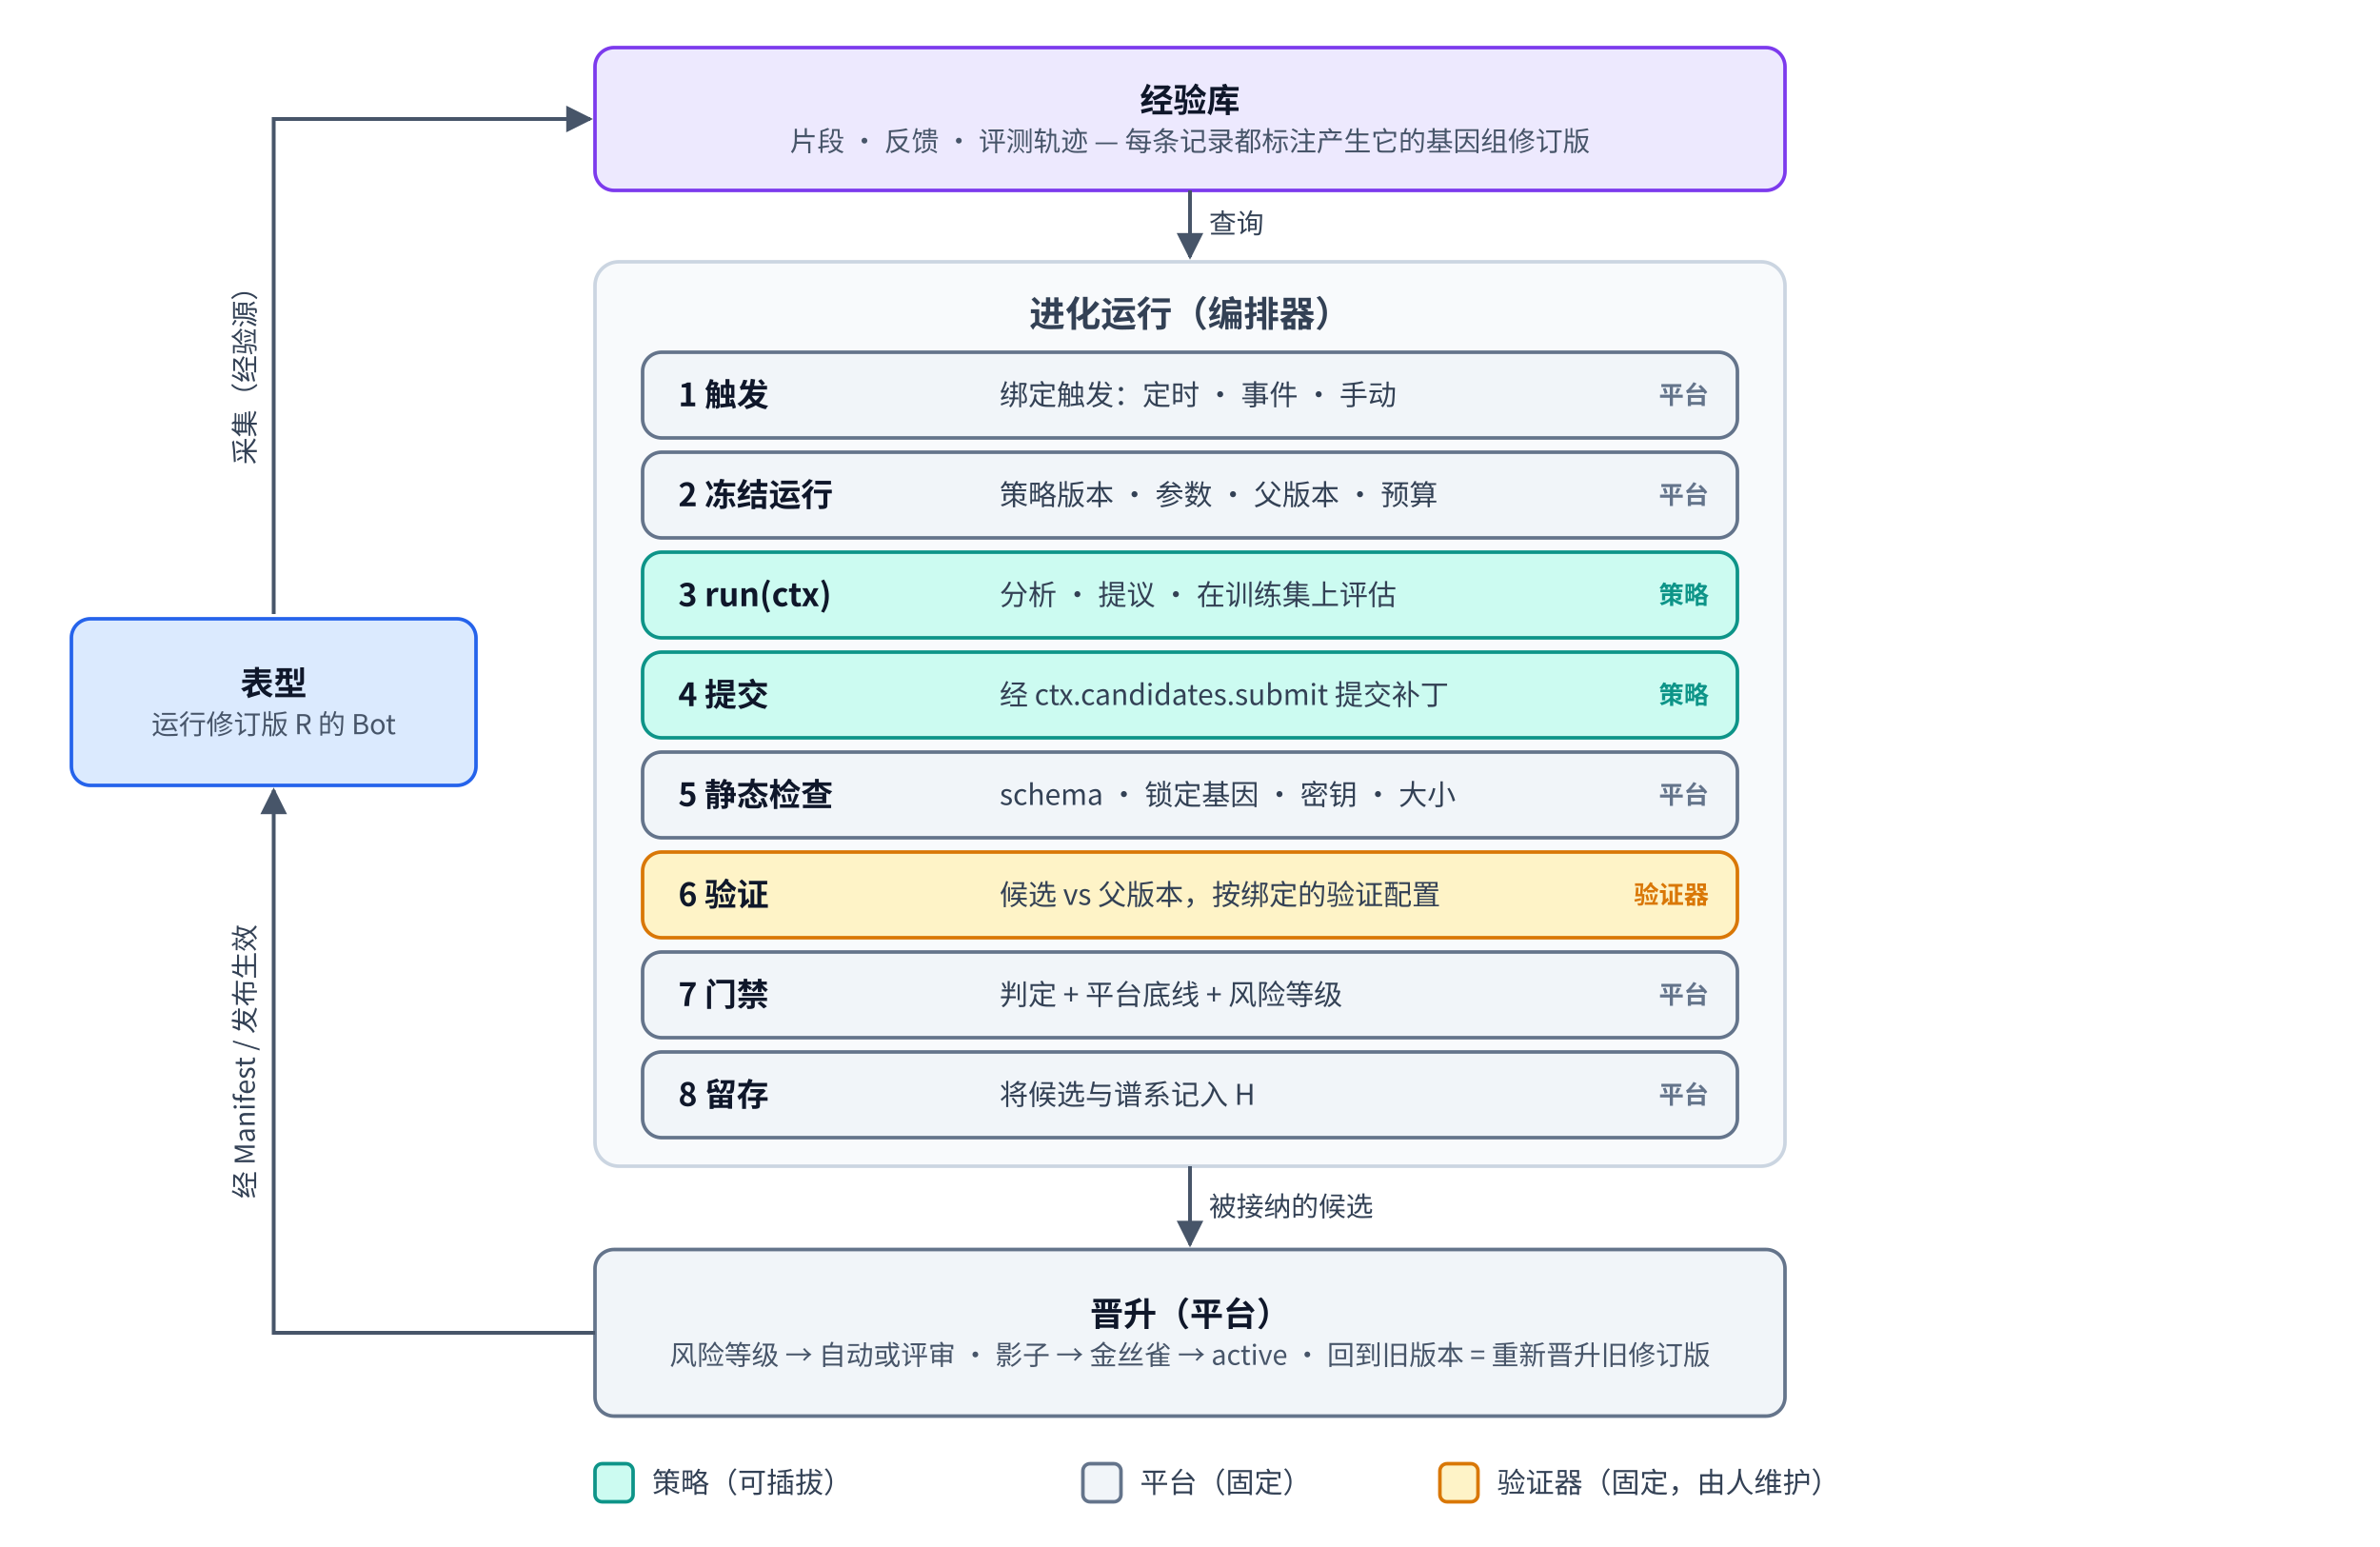
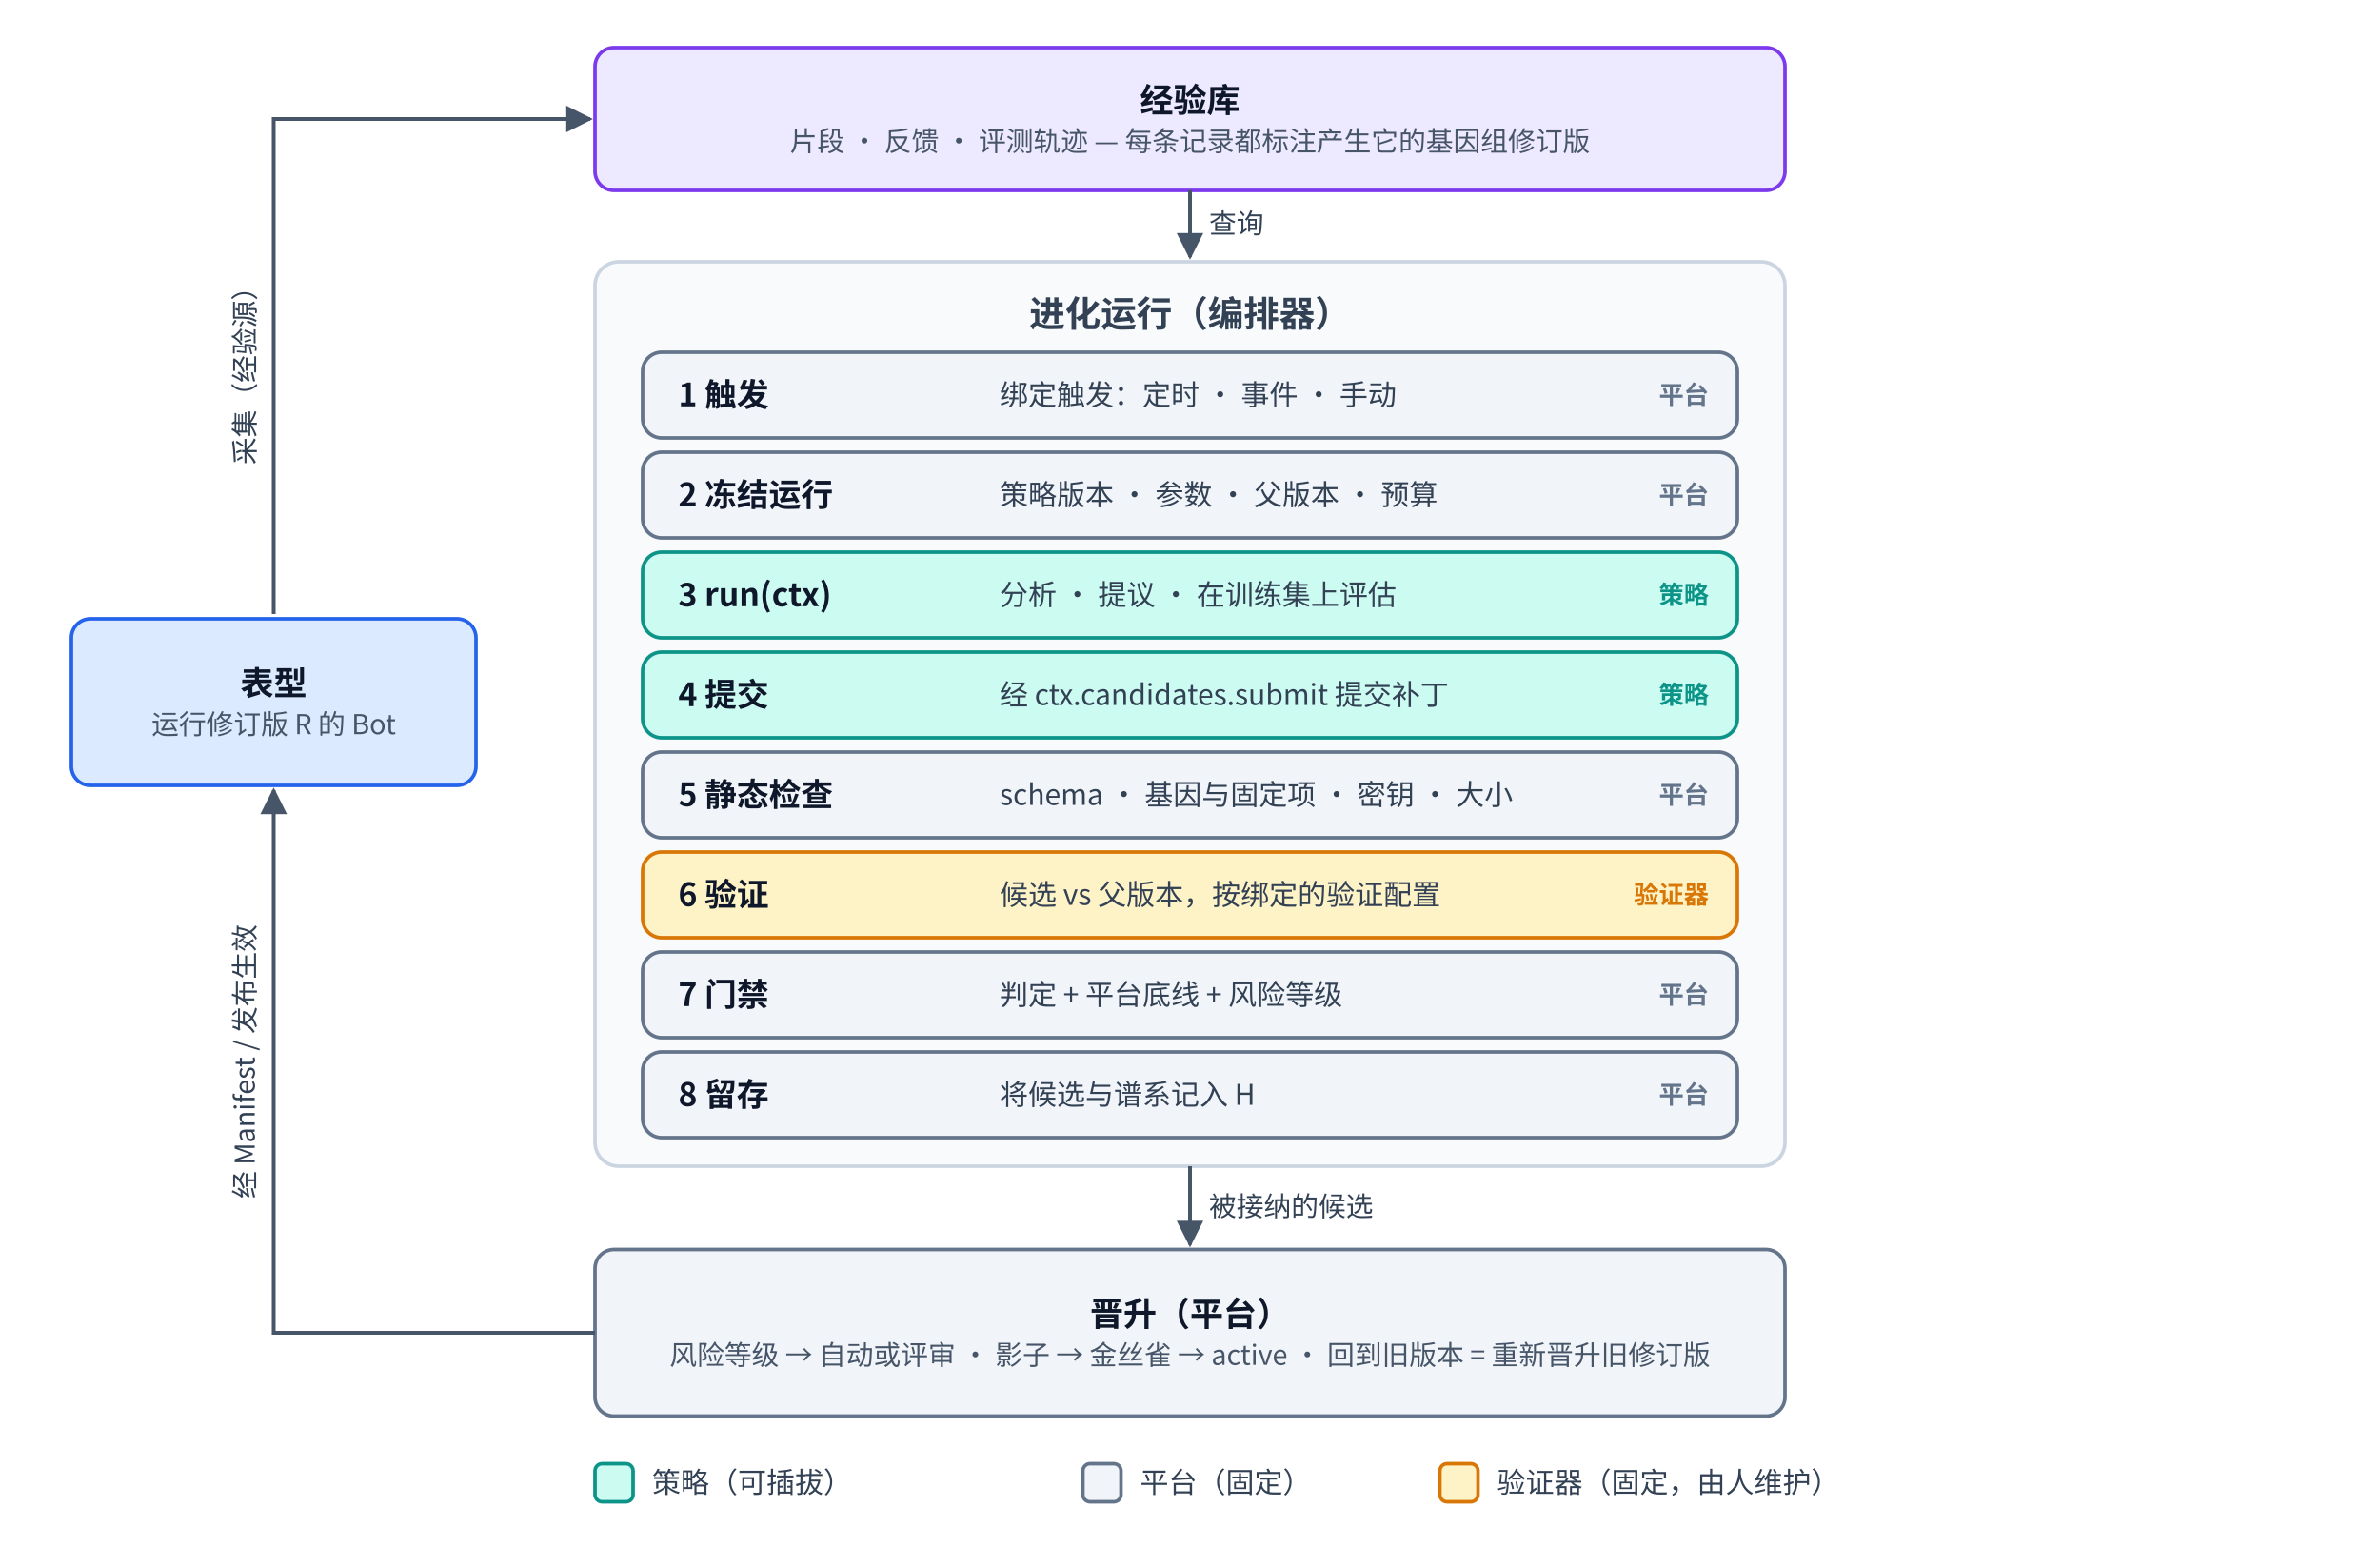
<svg xmlns="http://www.w3.org/2000/svg" width="1000" height="650" viewBox="0 0 1000 650" font-family="'PingFang SC','Hiragino Sans GB','Microsoft YaHei','Noto Sans CJK SC','Source Han Sans SC',system-ui,-apple-system,'Segoe UI',Roboto,'Helvetica Neue',Arial,sans-serif" role="img" aria-label="第 2 层改进循环">
  <defs>
    <marker id="ah" viewBox="0 0 10 10" refX="9" refY="5" markerWidth="7" markerHeight="7" orient="auto-start-reverse">
      <path d="M0 0 L10 5 L0 10 z" fill="#475569" />
    </marker>
    <marker id="ahl" viewBox="0 0 10 10" refX="9" refY="5" markerWidth="6" markerHeight="6" orient="auto-start-reverse">
      <path d="M0 0 L10 5 L0 10 z" fill="#94a3b8" />
    </marker>
  </defs>
  <rect width="1000" height="650" fill="#ffffff" />
  <rect x="250" y="20" width="500" height="60" rx="8" fill="#ede9fe" stroke="#7c3aed" stroke-width="1.5" />
  <text x="500.0" y="42.237" font-size="14" font-weight="600" fill="#0f172a" text-anchor="middle" dominant-baseline="middle">经验库</text>
  <text x="500.0" y="59.45" font-size="11.5" font-weight="400" fill="#475569" text-anchor="middle" dominant-baseline="middle">片段 · 反馈 · 评测轨迹 — 每条记录都标注产生它的基因组修订版</text>
  <rect x="30" y="260" width="170" height="70" rx="8" fill="#dbeafe" stroke="#2563eb" stroke-width="1.5" />
  <text x="115.0" y="287.238" font-size="14" font-weight="600" fill="#0f172a" text-anchor="middle" dominant-baseline="middle">表型</text>
  <text x="115.0" y="304.45" font-size="11.5" font-weight="400" fill="#475569" text-anchor="middle" dominant-baseline="middle">运行修订版 R 的 Bot</text>
  <rect x="250" y="110" width="500" height="380" rx="10" fill="#f8fafc" stroke="#cbd5e1" stroke-width="1.5" />
  <text x="500" y="132" font-size="15" font-weight="700" fill="#334155" text-anchor="middle" dominant-baseline="middle">进化运行（编排器）</text>
  <rect x="270" y="148" width="460" height="36" rx="8" fill="#f1f5f9" stroke="#64748b" stroke-width="1.5" />
  <text x="285" y="166" font-size="13.5" font-weight="600" fill="#0f172a" text-anchor="start" dominant-baseline="middle">1  触发</text>
  <text x="420" y="166" font-size="12" font-weight="400" fill="#334155" text-anchor="start" dominant-baseline="middle">绑定触发：定时 · 事件 · 手动</text>
  <text x="718" y="166" font-size="10.5" font-weight="700" fill="#64748b" text-anchor="end" dominant-baseline="middle">平台</text>
  <rect x="270" y="190" width="460" height="36" rx="8" fill="#f1f5f9" stroke="#64748b" stroke-width="1.5" />
  <text x="285" y="208" font-size="13.5" font-weight="600" fill="#0f172a" text-anchor="start" dominant-baseline="middle">2  冻结运行</text>
  <text x="420" y="208" font-size="12" font-weight="400" fill="#334155" text-anchor="start" dominant-baseline="middle">策略版本 · 参数 · 父版本 · 预算</text>
  <text x="718" y="208" font-size="10.5" font-weight="700" fill="#64748b" text-anchor="end" dominant-baseline="middle">平台</text>
  <rect x="270" y="232" width="460" height="36" rx="8" fill="#ccfbf1" stroke="#0d9488" stroke-width="1.5" />
  <text x="285" y="250" font-size="13.5" font-weight="600" fill="#0f172a" text-anchor="start" dominant-baseline="middle">3  run(ctx)</text>
  <text x="420" y="250" font-size="12" font-weight="400" fill="#334155" text-anchor="start" dominant-baseline="middle">分析 · 提议 · 在训练集上评估</text>
  <text x="718" y="250" font-size="10.5" font-weight="700" fill="#0d9488" text-anchor="end" dominant-baseline="middle">策略</text>
  <rect x="270" y="274" width="460" height="36" rx="8" fill="#ccfbf1" stroke="#0d9488" stroke-width="1.5" />
  <text x="285" y="292" font-size="13.5" font-weight="600" fill="#0f172a" text-anchor="start" dominant-baseline="middle">4  提交</text>
  <text x="420" y="292" font-size="12" font-weight="400" fill="#334155" text-anchor="start" dominant-baseline="middle">经 ctx.candidates.submit 提交补丁</text>
  <text x="718" y="292" font-size="10.5" font-weight="700" fill="#0d9488" text-anchor="end" dominant-baseline="middle">策略</text>
  <rect x="270" y="316" width="460" height="36" rx="8" fill="#f1f5f9" stroke="#64748b" stroke-width="1.5" />
  <text x="285" y="334" font-size="13.5" font-weight="600" fill="#0f172a" text-anchor="start" dominant-baseline="middle">5  静态检查</text>
-   <text x="420" y="334" font-size="12" font-weight="400" fill="#334155" text-anchor="start" dominant-baseline="middle">schema · 锁定基因 · 密钥 · 大小</text>
+   <text x="420" y="334" font-size="12" font-weight="400" fill="#334155" text-anchor="start" dominant-baseline="middle">schema · 基因与固定项 · 密钥 · 大小</text>
  <text x="718" y="334" font-size="10.5" font-weight="700" fill="#64748b" text-anchor="end" dominant-baseline="middle">平台</text>
  <rect x="270" y="358" width="460" height="36" rx="8" fill="#fef3c7" stroke="#d97706" stroke-width="1.5" />
  <text x="285" y="376" font-size="13.5" font-weight="600" fill="#0f172a" text-anchor="start" dominant-baseline="middle">6  验证</text>
  <text x="420" y="376" font-size="12" font-weight="400" fill="#334155" text-anchor="start" dominant-baseline="middle">候选 vs 父版本，按绑定的验证配置</text>
  <text x="718" y="376" font-size="10.5" font-weight="700" fill="#d97706" text-anchor="end" dominant-baseline="middle">验证器</text>
  <rect x="270" y="400" width="460" height="36" rx="8" fill="#f1f5f9" stroke="#64748b" stroke-width="1.5" />
  <text x="285" y="418" font-size="13.5" font-weight="600" fill="#0f172a" text-anchor="start" dominant-baseline="middle">7  门禁</text>
  <text x="420" y="418" font-size="12" font-weight="400" fill="#334155" text-anchor="start" dominant-baseline="middle">判定 + 平台底线 + 风险等级</text>
  <text x="718" y="418" font-size="10.5" font-weight="700" fill="#64748b" text-anchor="end" dominant-baseline="middle">平台</text>
  <rect x="270" y="442" width="460" height="36" rx="8" fill="#f1f5f9" stroke="#64748b" stroke-width="1.5" />
  <text x="285" y="460" font-size="13.5" font-weight="600" fill="#0f172a" text-anchor="start" dominant-baseline="middle">8  留存</text>
  <text x="420" y="460" font-size="12" font-weight="400" fill="#334155" text-anchor="start" dominant-baseline="middle">将候选与谱系记入 H</text>
  <text x="718" y="460" font-size="10.5" font-weight="700" fill="#64748b" text-anchor="end" dominant-baseline="middle">平台</text>
  <rect x="250" y="525" width="500" height="70" rx="8" fill="#f1f5f9" stroke="#64748b" stroke-width="1.5" />
  <text x="500.0" y="552.238" font-size="14" font-weight="600" fill="#0f172a" text-anchor="middle" dominant-baseline="middle">晋升（平台）</text>
  <text x="500.0" y="569.45" font-size="11.5" font-weight="400" fill="#475569" text-anchor="middle" dominant-baseline="middle">风险等级 → 自动或评审  ·  影子 → 金丝雀 → active  ·  回到旧版本 = 重新晋升旧修订版</text>
  <path d="M 115 258 L 115 50 L 248 50" fill="none" stroke="#475569" stroke-width="1.6" marker-end="url(#ah)" />
  <text x="103" y="155" font-size="11.5" font-weight="400" fill="#334155" text-anchor="middle" dominant-baseline="middle" transform="rotate(-90 103 155)">采集（经验源）</text>
  <path d="M 500 80 L 500 108" fill="none" stroke="#475569" stroke-width="1.6" marker-end="url(#ah)" />
  <text x="508" y="94" font-size="11.5" font-weight="400" fill="#334155" text-anchor="start" dominant-baseline="middle">查询</text>
  <path d="M 500 490 L 500 523" fill="none" stroke="#475569" stroke-width="1.6" marker-end="url(#ah)" />
  <text x="508" y="507" font-size="11.5" font-weight="400" fill="#334155" text-anchor="start" dominant-baseline="middle">被接纳的候选</text>
  <path d="M 250 560 L 115 560 L 115 332" fill="none" stroke="#475569" stroke-width="1.6" marker-end="url(#ah)" />
  <text x="103" y="446" font-size="11.5" font-weight="400" fill="#334155" text-anchor="middle" dominant-baseline="middle" transform="rotate(-90 103 446)">经 Manifest / 发布生效</text>
  <rect x="250" y="615" width="16" height="16" rx="3" fill="#ccfbf1" stroke="#0d9488" stroke-width="1.5" />
  <text x="274" y="623" font-size="12" font-weight="400" fill="#334155" text-anchor="start" dominant-baseline="middle">策略（可插拔）</text>
  <rect x="455" y="615" width="16" height="16" rx="3" fill="#f1f5f9" stroke="#64748b" stroke-width="1.5" />
  <text x="479" y="623" font-size="12" font-weight="400" fill="#334155" text-anchor="start" dominant-baseline="middle">平台（固定）</text>
  <rect x="605" y="615" width="16" height="16" rx="3" fill="#fef3c7" stroke="#d97706" stroke-width="1.5" />
  <text x="629" y="623" font-size="12" font-weight="400" fill="#334155" text-anchor="start" dominant-baseline="middle">验证器（固定，由人维护）</text>
</svg>
